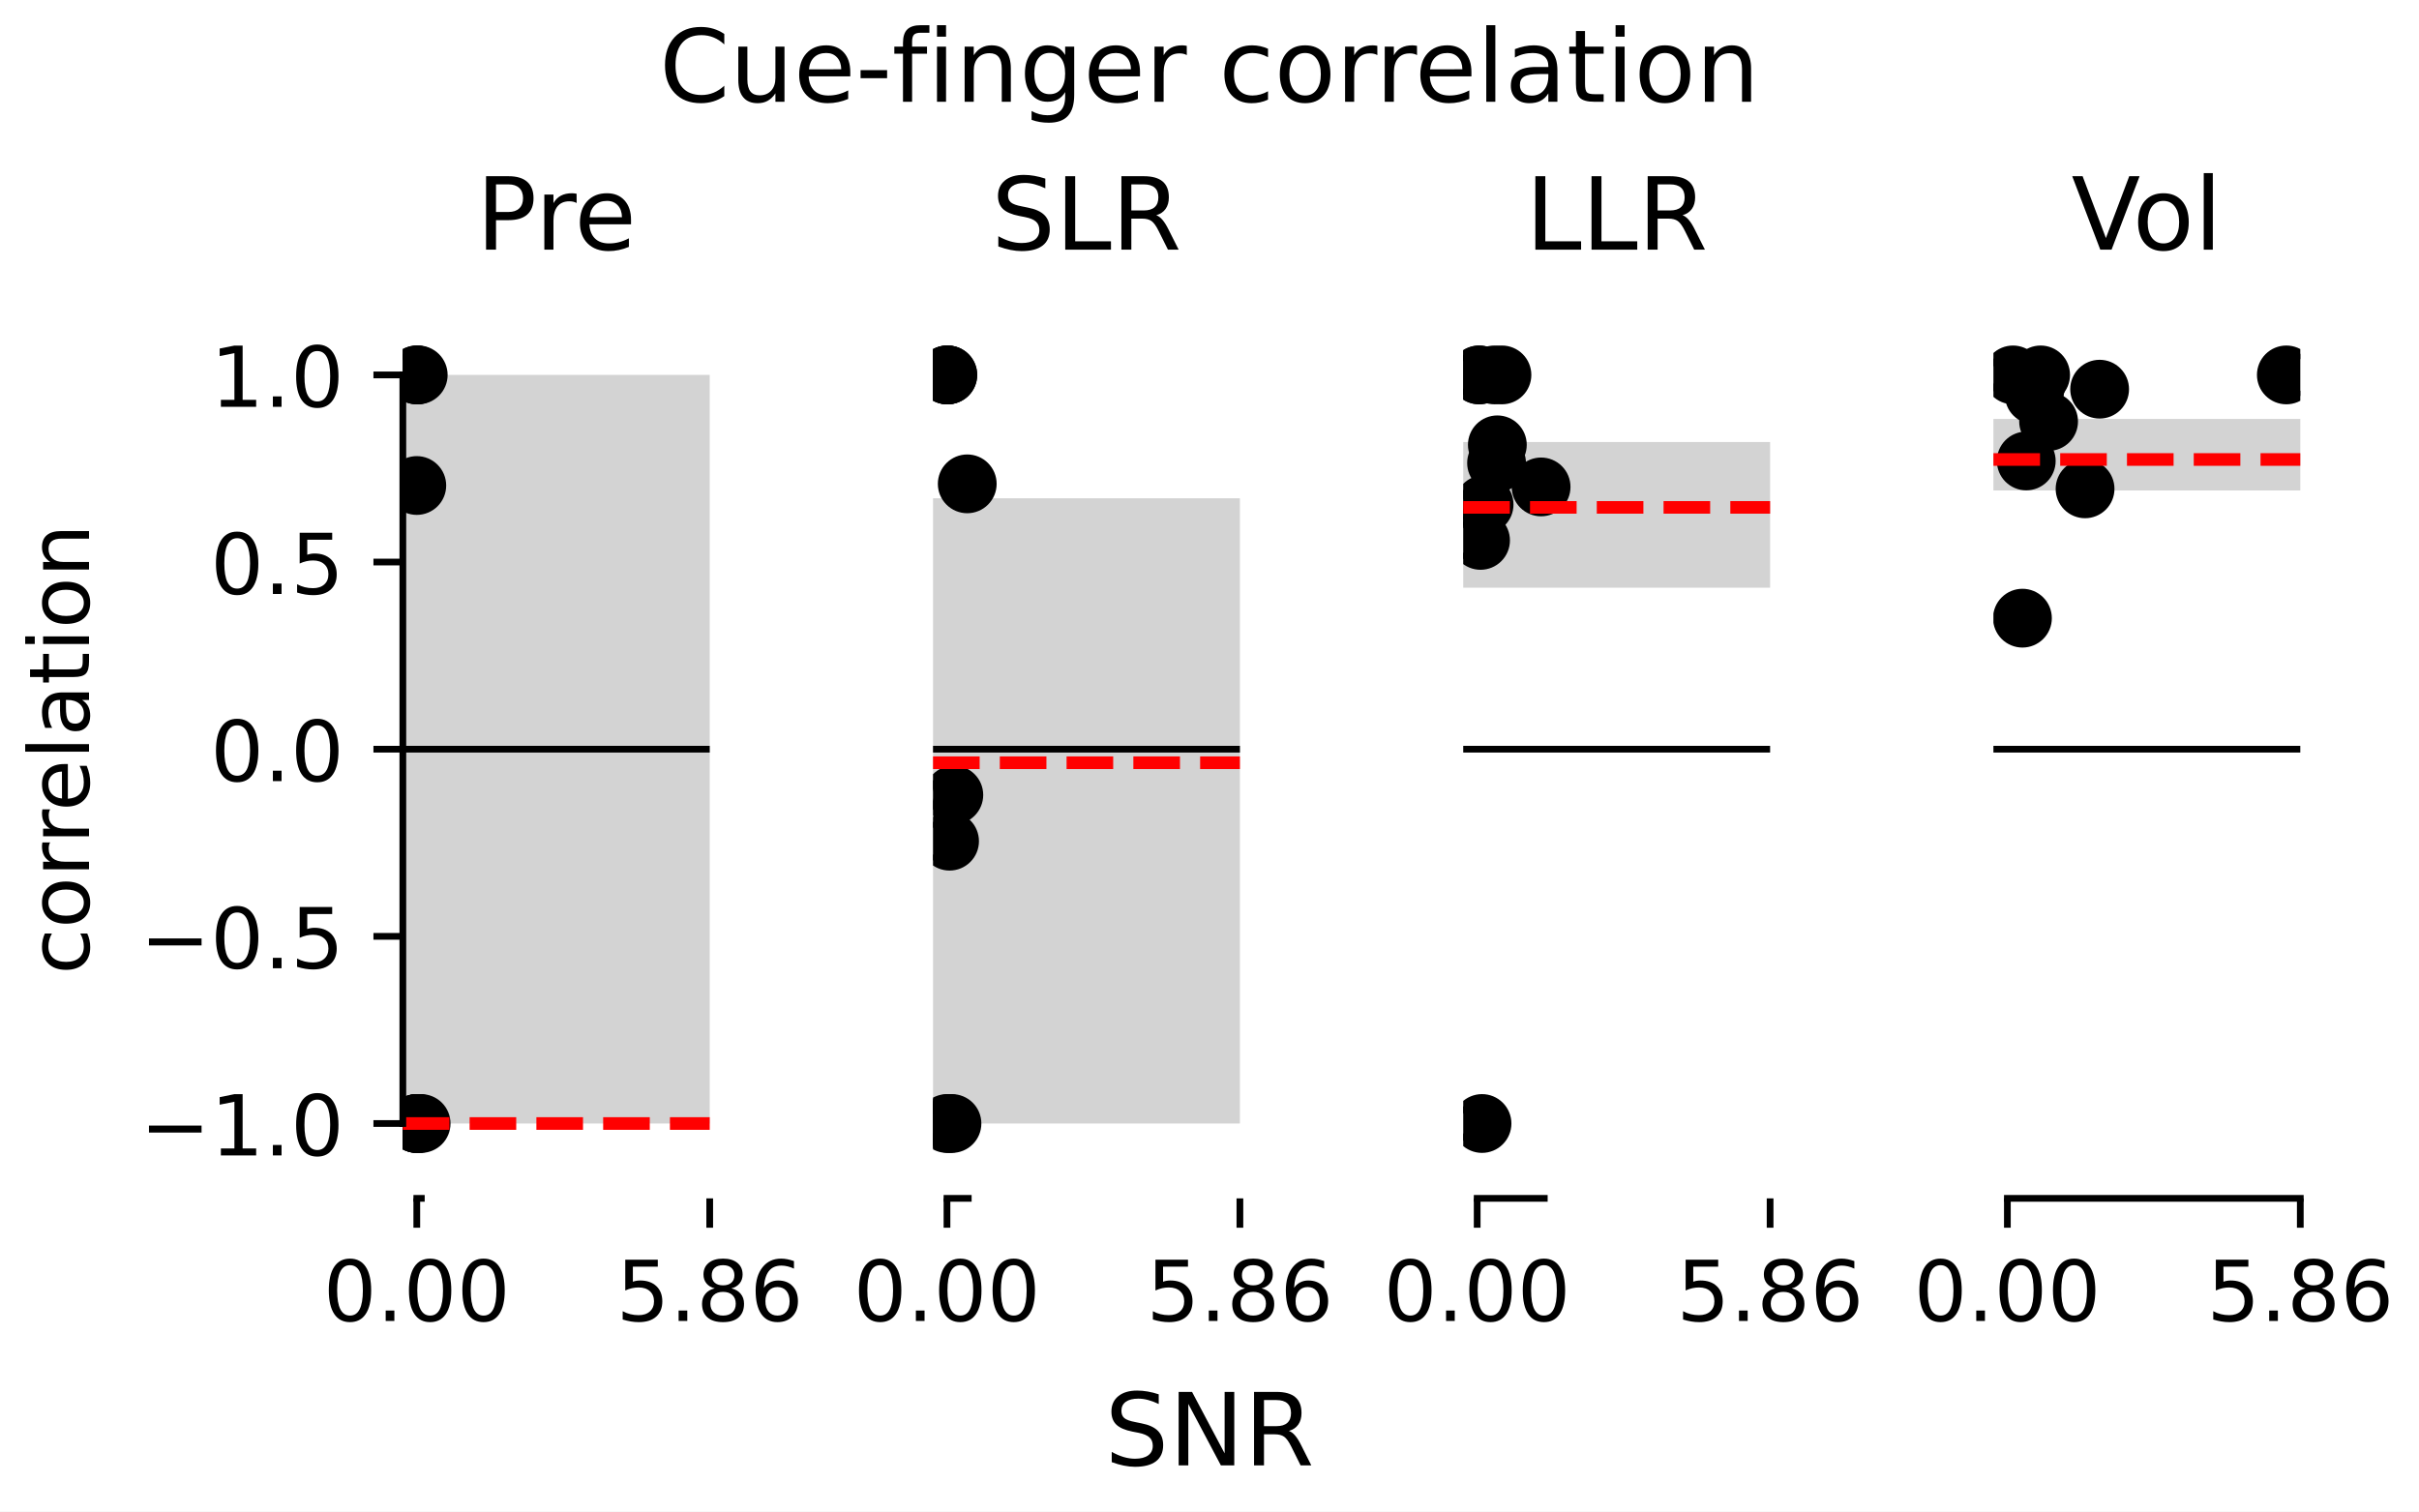
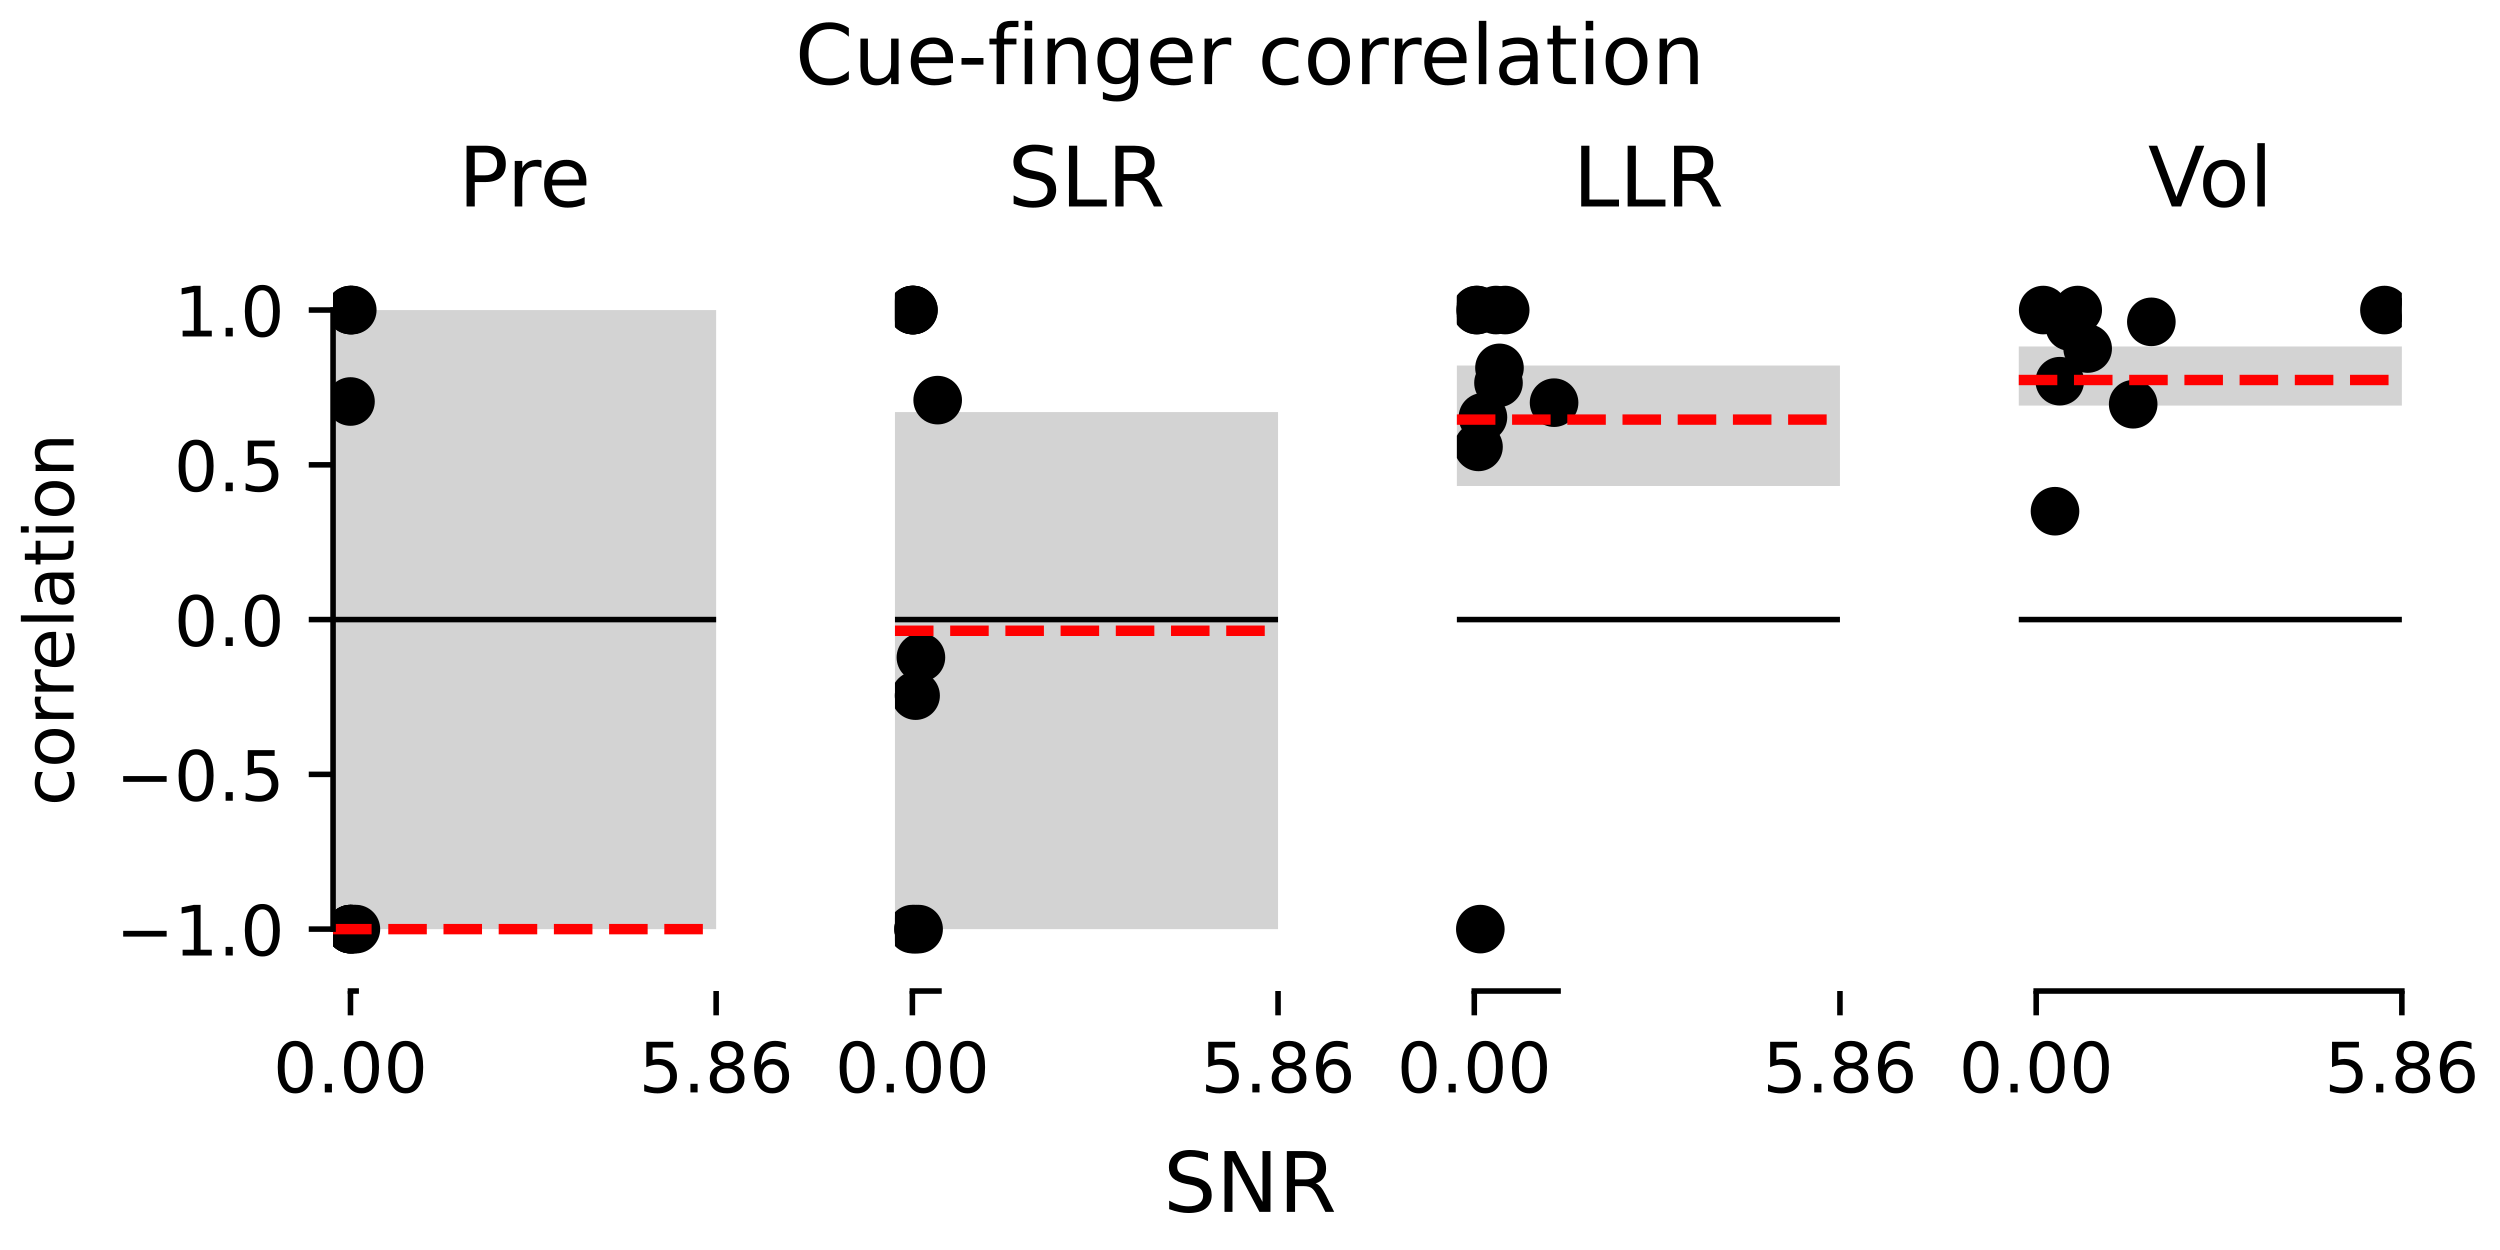
- <svg xmlns="http://www.w3.org/2000/svg" xmlns:xlink="http://www.w3.org/1999/xlink" width="288pt" height="180pt" viewBox="0 0 288 180" version="1.1">
+ <svg xmlns="http://www.w3.org/2000/svg" xmlns:xlink="http://www.w3.org/1999/xlink" width="360pt" height="180pt" viewBox="0 0 360 180" version="1.1">
  <defs>
    <style type="text/css">*{stroke-linejoin: round; stroke-linecap: butt}</style>
  </defs>
  <g id="figure_1">
    <g id="patch_1">
-       <path d="M 0 180  L 288 180  L 288 0  L 0 0  z " style="fill: #ffffff" />
+       <path d="M 0 180  L 360 180  L 360 0  L 0 0  z " style="fill: #ffffff" />
    </g>
    <g id="axes_1">
      <g id="patch_2">
-         <path d="M 47.961 142.707  L 84.497 142.707  L 84.497 35.733  L 47.961 35.733  z " style="fill: #ffffff" />
+         <path d="M 47.961 142.707  L 103.125 142.707  L 103.125 35.733  L 47.961 35.733  z " style="fill: #ffffff" />
      </g>
      <g id="patch_3">
-         <path d="M 47.961 133.793  L 84.497 133.793  L 84.497 44.647  L 47.961 44.647  z " clip-path="url(#pefbf043ef2)" style="fill: #d3d3d3" />
+         <path d="M 47.961 133.793  L 103.125 133.793  L 103.125 44.647  L 47.961 44.647  z " clip-path="url(#p3441acb75d)" style="fill: #d3d3d3" />
      </g>
      <g id="PathCollection_1">
        <defs>
-           <path id="m2a2f69edc0" d="M 0 3  C 0.796 3 1.559 2.684 2.121 2.121  C 2.684 1.559 3 0.796 3 0  C 3 -0.796 2.684 -1.559 2.121 -2.121  C 1.559 -2.684 0.796 -3 0 -3  C -0.796 -3 -1.559 -2.684 -2.121 -2.121  C -2.684 -1.559 -3 -0.796 -3 0  C -3 0.796 -2.684 1.559 -2.121 2.121  C -1.559 2.684 -0.796 3 0 3  z " style="stroke: #000000" />
+           <path id="m6edfcc6faa" d="M 0 3  C 0.796 3 1.559 2.684 2.121 2.121  C 2.684 1.559 3 0.796 3 0  C 3 -0.796 2.684 -1.559 2.121 -2.121  C 1.559 -2.684 0.796 -3 0 -3  C -0.796 -3 -1.559 -2.684 -2.121 -2.121  C -2.684 -1.559 -3 -0.796 -3 0  C -3 0.796 -2.684 1.559 -2.121 2.121  C -1.559 2.684 -0.796 3 0 3  z " style="stroke: #000000" />
        </defs>
-         <g clip-path="url(#pefbf043ef2)">
-           <use xlink:href="#m2a2f69edc0" x="49.792" y="44.647" style="stroke: #000000" />
-           <use xlink:href="#m2a2f69edc0" x="49.622" y="44.648" style="stroke: #000000" />
-           <use xlink:href="#m2a2f69edc0" x="50.137" y="133.793" style="stroke: #000000" />
-           <use xlink:href="#m2a2f69edc0" x="49.891" y="133.793" style="stroke: #000000" />
-           <use xlink:href="#m2a2f69edc0" x="49.622" y="57.817" style="stroke: #000000" />
-           <use xlink:href="#m2a2f69edc0" x="49.622" y="133.793" style="stroke: #000000" />
-           <use xlink:href="#m2a2f69edc0" x="49.622" y="44.647" style="stroke: #000000" />
-           <use xlink:href="#m2a2f69edc0" x="49.622" y="133.793" style="stroke: #000000" />
-           <use xlink:href="#m2a2f69edc0" x="49.622" y="133.793" style="stroke: #000000" />
-           <use xlink:href="#m2a2f69edc0" x="49.622" y="133.793" style="stroke: #000000" />
+         <g clip-path="url(#p3441acb75d)">
+           <use xlink:href="#m6edfcc6faa" x="50.726" y="44.647" style="stroke: #000000" />
+           <use xlink:href="#m6edfcc6faa" x="50.469" y="44.648" style="stroke: #000000" />
+           <use xlink:href="#m6edfcc6faa" x="51.247" y="133.793" style="stroke: #000000" />
+           <use xlink:href="#m6edfcc6faa" x="50.874" y="133.793" style="stroke: #000000" />
+           <use xlink:href="#m6edfcc6faa" x="50.469" y="57.817" style="stroke: #000000" />
+           <use xlink:href="#m6edfcc6faa" x="50.469" y="133.793" style="stroke: #000000" />
+           <use xlink:href="#m6edfcc6faa" x="50.469" y="44.647" style="stroke: #000000" />
+           <use xlink:href="#m6edfcc6faa" x="50.469" y="133.793" style="stroke: #000000" />
+           <use xlink:href="#m6edfcc6faa" x="50.469" y="133.793" style="stroke: #000000" />
+           <use xlink:href="#m6edfcc6faa" x="50.469" y="133.793" style="stroke: #000000" />
        </g>
      </g>
      <g id="matplotlib.axis_1">
        <g id="xtick_1">
          <g id="line2d_1">
            <defs>
-               <path id="m962040baa6" d="M 0 0  L 0 3.5  " style="stroke: #000000; stroke-width: 0.8" />
+               <path id="m35fffb667b" d="M 0 0  L 0 3.5  " style="stroke: #000000; stroke-width: 0.8" />
            </defs>
            <g>
-               <use xlink:href="#m962040baa6" x="49.622" y="142.707" style="stroke: #000000; stroke-width: 0.8" />
+               <use xlink:href="#m35fffb667b" x="50.469" y="142.707" style="stroke: #000000; stroke-width: 0.8" />
            </g>
          </g>
          <g id="text_1">
-             <g transform="translate(38.48909 157.3058) scale(0.1 -0.1)">
+             <g transform="translate(39.3358 157.3058) scale(0.1 -0.1)">
              <defs>
                <path id="DejaVuSans-30" d="M 2034 4250  Q 1547 4250 1301 3770  Q 1056 3291 1056 2328  Q 1056 1369 1301 889  Q 1547 409 2034 409  Q 2525 409 2770 889  Q 3016 1369 3016 2328  Q 3016 3291 2770 3770  Q 2525 4250 2034 4250  z M 2034 4750  Q 2819 4750 3233 4129  Q 3647 3509 3647 2328  Q 3647 1150 3233 529  Q 2819 -91 2034 -91  Q 1250 -91 836 529  Q 422 1150 422 2328  Q 422 3509 836 4129  Q 1250 4750 2034 4750  z " transform="scale(0.015625)" />
                <path id="DejaVuSans-2e" d="M 684 794  L 1344 794  L 1344 0  L 684 0  L 684 794  z " transform="scale(0.015625)" />
              </defs>
              <use xlink:href="#DejaVuSans-30" />
              <use xlink:href="#DejaVuSans-2e" transform="translate(63.62305 0)" />
              <use xlink:href="#DejaVuSans-30" transform="translate(95.41016 0)" />
              <use xlink:href="#DejaVuSans-30" transform="translate(159.0332 0)" />
            </g>
          </g>
        </g>
        <g id="xtick_2">
          <g id="line2d_2">
            <g>
-               <use xlink:href="#m962040baa6" x="84.497" y="142.707" style="stroke: #000000; stroke-width: 0.8" />
+               <use xlink:href="#m35fffb667b" x="103.125" y="142.707" style="stroke: #000000; stroke-width: 0.8" />
            </g>
          </g>
          <g id="text_2">
-             <g transform="translate(73.36424 157.3058) scale(0.1 -0.1)">
+             <g transform="translate(91.99197 157.3058) scale(0.1 -0.1)">
              <defs>
                <path id="DejaVuSans-35" d="M 691 4666  L 3169 4666  L 3169 4134  L 1269 4134  L 1269 2991  Q 1406 3038 1543 3061  Q 1681 3084 1819 3084  Q 2600 3084 3056 2656  Q 3513 2228 3513 1497  Q 3513 744 3044 326  Q 2575 -91 1722 -91  Q 1428 -91 1123 -41  Q 819 9 494 109  L 494 744  Q 775 591 1075 516  Q 1375 441 1709 441  Q 2250 441 2565 725  Q 2881 1009 2881 1497  Q 2881 1984 2565 2268  Q 2250 2553 1709 2553  Q 1456 2553 1204 2497  Q 953 2441 691 2322  L 691 4666  z " transform="scale(0.015625)" />
                <path id="DejaVuSans-38" d="M 2034 2216  Q 1584 2216 1326 1975  Q 1069 1734 1069 1313  Q 1069 891 1326 650  Q 1584 409 2034 409  Q 2484 409 2743 651  Q 3003 894 3003 1313  Q 3003 1734 2745 1975  Q 2488 2216 2034 2216  z M 1403 2484  Q 997 2584 770 2862  Q 544 3141 544 3541  Q 544 4100 942 4425  Q 1341 4750 2034 4750  Q 2731 4750 3128 4425  Q 3525 4100 3525 3541  Q 3525 3141 3298 2862  Q 3072 2584 2669 2484  Q 3125 2378 3379 2068  Q 3634 1759 3634 1313  Q 3634 634 3220 271  Q 2806 -91 2034 -91  Q 1263 -91 848 271  Q 434 634 434 1313  Q 434 1759 690 2068  Q 947 2378 1403 2484  z M 1172 3481  Q 1172 3119 1398 2916  Q 1625 2713 2034 2713  Q 2441 2713 2670 2916  Q 2900 3119 2900 3481  Q 2900 3844 2670 4047  Q 2441 4250 2034 4250  Q 1625 4250 1398 4047  Q 1172 3844 1172 3481  z " transform="scale(0.015625)" />
                <path id="DejaVuSans-36" d="M 2113 2584  Q 1688 2584 1439 2293  Q 1191 2003 1191 1497  Q 1191 994 1439 701  Q 1688 409 2113 409  Q 2538 409 2786 701  Q 3034 994 3034 1497  Q 3034 2003 2786 2293  Q 2538 2584 2113 2584  z M 3366 4563  L 3366 3988  Q 3128 4100 2886 4159  Q 2644 4219 2406 4219  Q 1781 4219 1451 3797  Q 1122 3375 1075 2522  Q 1259 2794 1537 2939  Q 1816 3084 2150 3084  Q 2853 3084 3261 2657  Q 3669 2231 3669 1497  Q 3669 778 3244 343  Q 2819 -91 2113 -91  Q 1303 -91 875 529  Q 447 1150 447 2328  Q 447 3434 972 4092  Q 1497 4750 2381 4750  Q 2619 4750 2861 4703  Q 3103 4656 3366 4563  z " transform="scale(0.015625)" />
              </defs>
              <use xlink:href="#DejaVuSans-35" />
              <use xlink:href="#DejaVuSans-2e" transform="translate(63.62305 0)" />
              <use xlink:href="#DejaVuSans-38" transform="translate(95.41016 0)" />
              <use xlink:href="#DejaVuSans-36" transform="translate(159.0332 0)" />
            </g>
          </g>
        </g>
      </g>
      <g id="matplotlib.axis_2">
        <g id="ytick_1">
          <g id="line2d_3">
            <defs>
-               <path id="m61d8d44cb0" d="M 0 0  L -3.5 0  " style="stroke: #000000; stroke-width: 0.8" />
+               <path id="m847d108893" d="M 0 0  L -3.5 0  " style="stroke: #000000; stroke-width: 0.8" />
            </defs>
            <g>
-               <use xlink:href="#m61d8d44cb0" x="47.961" y="133.793" style="stroke: #000000; stroke-width: 0.8" />
+               <use xlink:href="#m847d108893" x="47.961" y="133.793" style="stroke: #000000; stroke-width: 0.8" />
            </g>
          </g>
          <g id="text_3">
            <g transform="translate(16.67836 137.5921) scale(0.1 -0.1)">
              <defs>
                <path id="DejaVuSans-2212" d="M 678 2272  L 4684 2272  L 4684 1741  L 678 1741  L 678 2272  z " transform="scale(0.015625)" />
                <path id="DejaVuSans-31" d="M 794 531  L 1825 531  L 1825 4091  L 703 3866  L 703 4441  L 1819 4666  L 2450 4666  L 2450 531  L 3481 531  L 3481 0  L 794 0  L 794 531  z " transform="scale(0.015625)" />
              </defs>
              <use xlink:href="#DejaVuSans-2212" />
              <use xlink:href="#DejaVuSans-31" transform="translate(83.78906 0)" />
              <use xlink:href="#DejaVuSans-2e" transform="translate(147.4121 0)" />
              <use xlink:href="#DejaVuSans-30" transform="translate(179.1992 0)" />
            </g>
          </g>
        </g>
        <g id="ytick_2">
          <g id="line2d_4">
            <g>
-               <use xlink:href="#m61d8d44cb0" x="47.961" y="111.506" style="stroke: #000000; stroke-width: 0.8" />
+               <use xlink:href="#m847d108893" x="47.961" y="111.506" style="stroke: #000000; stroke-width: 0.8" />
            </g>
          </g>
          <g id="text_4">
            <g transform="translate(16.67836 115.3056) scale(0.1 -0.1)">
              <use xlink:href="#DejaVuSans-2212" />
              <use xlink:href="#DejaVuSans-30" transform="translate(83.78906 0)" />
              <use xlink:href="#DejaVuSans-2e" transform="translate(147.4121 0)" />
              <use xlink:href="#DejaVuSans-35" transform="translate(179.1992 0)" />
            </g>
          </g>
        </g>
        <g id="ytick_3">
          <g id="line2d_5">
            <g>
-               <use xlink:href="#m61d8d44cb0" x="47.961" y="89.22" style="stroke: #000000; stroke-width: 0.8" />
+               <use xlink:href="#m847d108893" x="47.961" y="89.22" style="stroke: #000000; stroke-width: 0.8" />
            </g>
          </g>
          <g id="text_5">
            <g transform="translate(25.05805 93.01922) scale(0.1 -0.1)">
              <use xlink:href="#DejaVuSans-30" />
              <use xlink:href="#DejaVuSans-2e" transform="translate(63.62305 0)" />
              <use xlink:href="#DejaVuSans-30" transform="translate(95.41016 0)" />
            </g>
          </g>
        </g>
        <g id="ytick_4">
          <g id="line2d_6">
            <g>
-               <use xlink:href="#m61d8d44cb0" x="47.961" y="66.934" style="stroke: #000000; stroke-width: 0.8" />
+               <use xlink:href="#m847d108893" x="47.961" y="66.934" style="stroke: #000000; stroke-width: 0.8" />
            </g>
          </g>
          <g id="text_6">
            <g transform="translate(25.05805 70.7328) scale(0.1 -0.1)">
              <use xlink:href="#DejaVuSans-30" />
              <use xlink:href="#DejaVuSans-2e" transform="translate(63.62305 0)" />
              <use xlink:href="#DejaVuSans-35" transform="translate(95.41016 0)" />
            </g>
          </g>
        </g>
        <g id="ytick_5">
          <g id="line2d_7">
            <g>
-               <use xlink:href="#m61d8d44cb0" x="47.961" y="44.647" style="stroke: #000000; stroke-width: 0.8" />
+               <use xlink:href="#m847d108893" x="47.961" y="44.647" style="stroke: #000000; stroke-width: 0.8" />
            </g>
          </g>
          <g id="text_7">
            <g transform="translate(25.05805 48.44638) scale(0.1 -0.1)">
              <use xlink:href="#DejaVuSans-31" />
              <use xlink:href="#DejaVuSans-2e" transform="translate(63.62305 0)" />
              <use xlink:href="#DejaVuSans-30" transform="translate(95.41016 0)" />
            </g>
          </g>
        </g>
        <g id="text_8">
          <g transform="translate(10.59868 116.0466) rotate(-90) scale(0.1 -0.1)">
            <defs>
              <path id="DejaVuSans-63" d="M 3122 3366  L 3122 2828  Q 2878 2963 2633 3030  Q 2388 3097 2138 3097  Q 1578 3097 1268 2742  Q 959 2388 959 1747  Q 959 1106 1268 751  Q 1578 397 2138 397  Q 2388 397 2633 464  Q 2878 531 3122 666  L 3122 134  Q 2881 22 2623 -34  Q 2366 -91 2075 -91  Q 1284 -91 818 406  Q 353 903 353 1747  Q 353 2603 823 3093  Q 1294 3584 2113 3584  Q 2378 3584 2631 3529  Q 2884 3475 3122 3366  z " transform="scale(0.015625)" />
              <path id="DejaVuSans-6f" d="M 1959 3097  Q 1497 3097 1228 2736  Q 959 2375 959 1747  Q 959 1119 1226 758  Q 1494 397 1959 397  Q 2419 397 2687 759  Q 2956 1122 2956 1747  Q 2956 2369 2687 2733  Q 2419 3097 1959 3097  z M 1959 3584  Q 2709 3584 3137 3096  Q 3566 2609 3566 1747  Q 3566 888 3137 398  Q 2709 -91 1959 -91  Q 1206 -91 779 398  Q 353 888 353 1747  Q 353 2609 779 3096  Q 1206 3584 1959 3584  z " transform="scale(0.015625)" />
              <path id="DejaVuSans-72" d="M 2631 2963  Q 2534 3019 2420 3045  Q 2306 3072 2169 3072  Q 1681 3072 1420 2755  Q 1159 2438 1159 1844  L 1159 0  L 581 0  L 581 3500  L 1159 3500  L 1159 2956  Q 1341 3275 1631 3429  Q 1922 3584 2338 3584  Q 2397 3584 2469 3576  Q 2541 3569 2628 3553  L 2631 2963  z " transform="scale(0.015625)" />
              <path id="DejaVuSans-65" d="M 3597 1894  L 3597 1613  L 953 1613  Q 991 1019 1311 708  Q 1631 397 2203 397  Q 2534 397 2845 478  Q 3156 559 3463 722  L 3463 178  Q 3153 47 2828 -22  Q 2503 -91 2169 -91  Q 1331 -91 842 396  Q 353 884 353 1716  Q 353 2575 817 3079  Q 1281 3584 2069 3584  Q 2775 3584 3186 3129  Q 3597 2675 3597 1894  z M 3022 2063  Q 3016 2534 2758 2815  Q 2500 3097 2075 3097  Q 1594 3097 1305 2825  Q 1016 2553 972 2059  L 3022 2063  z " transform="scale(0.015625)" />
              <path id="DejaVuSans-6c" d="M 603 4863  L 1178 4863  L 1178 0  L 603 0  L 603 4863  z " transform="scale(0.015625)" />
              <path id="DejaVuSans-61" d="M 2194 1759  Q 1497 1759 1228 1600  Q 959 1441 959 1056  Q 959 750 1161 570  Q 1363 391 1709 391  Q 2188 391 2477 730  Q 2766 1069 2766 1631  L 2766 1759  L 2194 1759  z M 3341 1997  L 3341 0  L 2766 0  L 2766 531  Q 2569 213 2275 61  Q 1981 -91 1556 -91  Q 1019 -91 701 211  Q 384 513 384 1019  Q 384 1609 779 1909  Q 1175 2209 1959 2209  L 2766 2209  L 2766 2266  Q 2766 2663 2505 2880  Q 2244 3097 1772 3097  Q 1472 3097 1187 3025  Q 903 2953 641 2809  L 641 3341  Q 956 3463 1253 3523  Q 1550 3584 1831 3584  Q 2591 3584 2966 3190  Q 3341 2797 3341 1997  z " transform="scale(0.015625)" />
              <path id="DejaVuSans-74" d="M 1172 4494  L 1172 3500  L 2356 3500  L 2356 3053  L 1172 3053  L 1172 1153  Q 1172 725 1289 603  Q 1406 481 1766 481  L 2356 481  L 2356 0  L 1766 0  Q 1100 0 847 248  Q 594 497 594 1153  L 594 3053  L 172 3053  L 172 3500  L 594 3500  L 594 4494  L 1172 4494  z " transform="scale(0.015625)" />
              <path id="DejaVuSans-69" d="M 603 3500  L 1178 3500  L 1178 0  L 603 0  L 603 3500  z M 603 4863  L 1178 4863  L 1178 4134  L 603 4134  L 603 4863  z " transform="scale(0.015625)" />
              <path id="DejaVuSans-6e" d="M 3513 2113  L 3513 0  L 2938 0  L 2938 2094  Q 2938 2591 2744 2837  Q 2550 3084 2163 3084  Q 1697 3084 1428 2787  Q 1159 2491 1159 1978  L 1159 0  L 581 0  L 581 3500  L 1159 3500  L 1159 2956  Q 1366 3272 1645 3428  Q 1925 3584 2291 3584  Q 2894 3584 3203 3211  Q 3513 2838 3513 2113  z " transform="scale(0.015625)" />
            </defs>
            <use xlink:href="#DejaVuSans-63" />
            <use xlink:href="#DejaVuSans-6f" transform="translate(54.98047 0)" />
            <use xlink:href="#DejaVuSans-72" transform="translate(116.1621 0)" />
            <use xlink:href="#DejaVuSans-72" transform="translate(155.5254 0)" />
            <use xlink:href="#DejaVuSans-65" transform="translate(194.3887 0)" />
            <use xlink:href="#DejaVuSans-6c" transform="translate(255.9121 0)" />
            <use xlink:href="#DejaVuSans-61" transform="translate(283.6953 0)" />
            <use xlink:href="#DejaVuSans-74" transform="translate(344.9746 0)" />
            <use xlink:href="#DejaVuSans-69" transform="translate(384.1836 0)" />
            <use xlink:href="#DejaVuSans-6f" transform="translate(411.9668 0)" />
            <use xlink:href="#DejaVuSans-6e" transform="translate(473.1484 0)" />
          </g>
        </g>
      </g>
      <g id="line2d_8">
-         <path d="M 47.961 133.793  L 84.497 133.793  " clip-path="url(#pefbf043ef2)" style="fill: none; stroke-dasharray: 5.55,2.4; stroke-dashoffset: 0; stroke: #ff0000; stroke-width: 1.5" />
+         <path d="M 47.961 133.793  L 103.125 133.793  " clip-path="url(#p3441acb75d)" style="fill: none; stroke-dasharray: 5.55,2.4; stroke-dashoffset: 0; stroke: #ff0000; stroke-width: 1.5" />
      </g>
      <g id="line2d_9">
-         <path d="M 47.961 89.22  L 84.497 89.22  " clip-path="url(#pefbf043ef2)" style="fill: none; stroke: #000000; stroke-width: 0.8; stroke-linecap: square" />
+         <path d="M 47.961 89.22  L 103.125 89.22  " clip-path="url(#p3441acb75d)" style="fill: none; stroke: #000000; stroke-width: 0.8; stroke-linecap: square" />
      </g>
      <g id="patch_4">
        <path d="M 47.961 133.793  L 47.961 44.647  " style="fill: none; stroke: #000000; stroke-width: 0.8; stroke-linejoin: miter; stroke-linecap: square" />
      </g>
      <g id="patch_5">
-         <path d="M 49.622 142.707  L 50.163 142.707  " style="fill: none; stroke: #000000; stroke-width: 0.8; stroke-linejoin: miter; stroke-linecap: square" />
+         <path d="M 50.469 142.707  L 51.285 142.707  " style="fill: none; stroke: #000000; stroke-width: 0.8; stroke-linejoin: miter; stroke-linecap: square" />
      </g>
      <g id="text_9">
-         <g transform="translate(56.69286 29.73259) scale(0.12 -0.12)">
+         <g transform="translate(66.00673 29.73259) scale(0.12 -0.12)">
          <defs>
            <path id="DejaVuSans-50" d="M 1259 4147  L 1259 2394  L 2053 2394  Q 2494 2394 2734 2622  Q 2975 2850 2975 3272  Q 2975 3691 2734 3919  Q 2494 4147 2053 4147  L 1259 4147  z M 628 4666  L 2053 4666  Q 2838 4666 3239 4311  Q 3641 3956 3641 3272  Q 3641 2581 3239 2228  Q 2838 1875 2053 1875  L 1259 1875  L 1259 0  L 628 0  L 628 4666  z " transform="scale(0.015625)" />
          </defs>
          <use xlink:href="#DejaVuSans-50" />
          <use xlink:href="#DejaVuSans-72" transform="translate(58.55273 0)" />
          <use xlink:href="#DejaVuSans-65" transform="translate(97.41602 0)" />
        </g>
      </g>
    </g>
    <g id="axes_2">
      <g id="patch_6">
-         <path d="M 111.084 142.707  L 147.62 142.707  L 147.62 35.733  L 111.084 35.733  z " style="fill: #ffffff" />
+         <path d="M 128.875 142.707  L 184.039 142.707  L 184.039 35.733  L 128.875 35.733  z " style="fill: #ffffff" />
      </g>
      <g id="patch_7">
-         <path d="M 111.084 133.793  L 147.62 133.793  L 147.62 59.338  L 111.084 59.338  z " clip-path="url(#p28a8f4fba1)" style="fill: #d3d3d3" />
+         <path d="M 128.875 133.793  L 184.039 133.793  L 184.039 59.338  L 128.875 59.338  z " clip-path="url(#p5f3309ab7b)" style="fill: #d3d3d3" />
      </g>
      <g id="PathCollection_2">
-         <g clip-path="url(#p28a8f4fba1)">
-           <use xlink:href="#m2a2f69edc0" x="113.559" y="94.668" style="stroke: #000000" />
-           <use xlink:href="#m2a2f69edc0" x="115.158" y="57.619" style="stroke: #000000" />
-           <use xlink:href="#m2a2f69edc0" x="112.851" y="44.647" style="stroke: #000000" />
-           <use xlink:href="#m2a2f69edc0" x="112.745" y="44.647" style="stroke: #000000" />
-           <use xlink:href="#m2a2f69edc0" x="112.745" y="133.793" style="stroke: #000000" />
-           <use xlink:href="#m2a2f69edc0" x="113.338" y="133.793" style="stroke: #000000" />
-           <use xlink:href="#m2a2f69edc0" x="112.834" y="44.647" style="stroke: #000000" />
-           <use xlink:href="#m2a2f69edc0" x="112.745" y="44.647" style="stroke: #000000" />
-           <use xlink:href="#m2a2f69edc0" x="113.052" y="100.172" style="stroke: #000000" />
-           <use xlink:href="#m2a2f69edc0" x="113.005" y="133.793" style="stroke: #000000" />
+         <g clip-path="url(#p5f3309ab7b)">
+           <use xlink:href="#m6edfcc6faa" x="132.612" y="94.668" style="stroke: #000000" />
+           <use xlink:href="#m6edfcc6faa" x="135.026" y="57.619" style="stroke: #000000" />
+           <use xlink:href="#m6edfcc6faa" x="131.543" y="44.647" style="stroke: #000000" />
+           <use xlink:href="#m6edfcc6faa" x="131.383" y="44.647" style="stroke: #000000" />
+           <use xlink:href="#m6edfcc6faa" x="131.383" y="133.793" style="stroke: #000000" />
+           <use xlink:href="#m6edfcc6faa" x="132.278" y="133.793" style="stroke: #000000" />
+           <use xlink:href="#m6edfcc6faa" x="131.516" y="44.647" style="stroke: #000000" />
+           <use xlink:href="#m6edfcc6faa" x="131.383" y="44.647" style="stroke: #000000" />
+           <use xlink:href="#m6edfcc6faa" x="131.845" y="100.172" style="stroke: #000000" />
+           <use xlink:href="#m6edfcc6faa" x="131.775" y="133.793" style="stroke: #000000" />
        </g>
      </g>
      <g id="matplotlib.axis_3">
        <g id="xtick_3">
          <g id="line2d_10">
            <g>
-               <use xlink:href="#m962040baa6" x="112.745" y="142.707" style="stroke: #000000; stroke-width: 0.8" />
+               <use xlink:href="#m35fffb667b" x="131.383" y="142.707" style="stroke: #000000; stroke-width: 0.8" />
            </g>
          </g>
          <g id="text_10">
-             <g transform="translate(101.6124 157.3058) scale(0.1 -0.1)">
+             <g transform="translate(120.2499 157.3058) scale(0.1 -0.1)">
              <use xlink:href="#DejaVuSans-30" />
              <use xlink:href="#DejaVuSans-2e" transform="translate(63.62305 0)" />
              <use xlink:href="#DejaVuSans-30" transform="translate(95.41016 0)" />
              <use xlink:href="#DejaVuSans-30" transform="translate(159.0332 0)" />
            </g>
          </g>
        </g>
        <g id="xtick_4">
          <g id="line2d_11">
            <g>
-               <use xlink:href="#m962040baa6" x="147.62" y="142.707" style="stroke: #000000; stroke-width: 0.8" />
+               <use xlink:href="#m35fffb667b" x="184.039" y="142.707" style="stroke: #000000; stroke-width: 0.8" />
            </g>
          </g>
          <g id="text_11">
-             <g transform="translate(136.4875 157.3058) scale(0.1 -0.1)">
+             <g transform="translate(172.906 157.3058) scale(0.1 -0.1)">
              <use xlink:href="#DejaVuSans-35" />
              <use xlink:href="#DejaVuSans-2e" transform="translate(63.62305 0)" />
              <use xlink:href="#DejaVuSans-38" transform="translate(95.41016 0)" />
              <use xlink:href="#DejaVuSans-36" transform="translate(159.0332 0)" />
            </g>
          </g>
        </g>
      </g>
      <g id="matplotlib.axis_4">
        <g id="ytick_6" />
        <g id="ytick_7" />
        <g id="ytick_8" />
        <g id="ytick_9" />
        <g id="ytick_10" />
      </g>
      <g id="line2d_12">
-         <path d="M 111.084 90.831  L 147.62 90.831  " clip-path="url(#p28a8f4fba1)" style="fill: none; stroke-dasharray: 5.55,2.4; stroke-dashoffset: 0; stroke: #ff0000; stroke-width: 1.5" />
+         <path d="M 128.875 90.831  L 184.039 90.831  " clip-path="url(#p5f3309ab7b)" style="fill: none; stroke-dasharray: 5.55,2.4; stroke-dashoffset: 0; stroke: #ff0000; stroke-width: 1.5" />
      </g>
      <g id="line2d_13">
-         <path d="M 111.084 89.22  L 147.62 89.22  " clip-path="url(#p28a8f4fba1)" style="fill: none; stroke: #000000; stroke-width: 0.8; stroke-linecap: square" />
+         <path d="M 128.875 89.22  L 184.039 89.22  " clip-path="url(#p5f3309ab7b)" style="fill: none; stroke: #000000; stroke-width: 0.8; stroke-linecap: square" />
      </g>
      <g id="patch_8">
-         <path d="M 112.745 142.707  L 115.279 142.707  " style="fill: none; stroke: #000000; stroke-width: 0.8; stroke-linejoin: miter; stroke-linecap: square" />
+         <path d="M 131.383 142.707  L 135.208 142.707  " style="fill: none; stroke: #000000; stroke-width: 0.8; stroke-linejoin: miter; stroke-linecap: square" />
      </g>
      <g id="text_12">
-         <g transform="translate(118.0312 29.73259) scale(0.12 -0.12)">
+         <g transform="translate(145.1358 29.73259) scale(0.12 -0.12)">
          <defs>
            <path id="DejaVuSans-53" d="M 3425 4513  L 3425 3897  Q 3066 4069 2747 4153  Q 2428 4238 2131 4238  Q 1616 4238 1336 4038  Q 1056 3838 1056 3469  Q 1056 3159 1242 3001  Q 1428 2844 1947 2747  L 2328 2669  Q 3034 2534 3370 2195  Q 3706 1856 3706 1288  Q 3706 609 3251 259  Q 2797 -91 1919 -91  Q 1588 -91 1214 -16  Q 841 59 441 206  L 441 856  Q 825 641 1194 531  Q 1563 422 1919 422  Q 2459 422 2753 634  Q 3047 847 3047 1241  Q 3047 1584 2836 1778  Q 2625 1972 2144 2069  L 1759 2144  Q 1053 2284 737 2584  Q 422 2884 422 3419  Q 422 4038 858 4394  Q 1294 4750 2059 4750  Q 2388 4750 2728 4690  Q 3069 4631 3425 4513  z " transform="scale(0.015625)" />
            <path id="DejaVuSans-4c" d="M 628 4666  L 1259 4666  L 1259 531  L 3531 531  L 3531 0  L 628 0  L 628 4666  z " transform="scale(0.015625)" />
            <path id="DejaVuSans-52" d="M 2841 2188  Q 3044 2119 3236 1894  Q 3428 1669 3622 1275  L 4263 0  L 3584 0  L 2988 1197  Q 2756 1666 2539 1819  Q 2322 1972 1947 1972  L 1259 1972  L 1259 0  L 628 0  L 628 4666  L 2053 4666  Q 2853 4666 3247 4331  Q 3641 3997 3641 3322  Q 3641 2881 3436 2590  Q 3231 2300 2841 2188  z M 1259 4147  L 1259 2491  L 2053 2491  Q 2509 2491 2742 2702  Q 2975 2913 2975 3322  Q 2975 3731 2742 3939  Q 2509 4147 2053 4147  L 1259 4147  z " transform="scale(0.015625)" />
          </defs>
          <use xlink:href="#DejaVuSans-53" />
          <use xlink:href="#DejaVuSans-4c" transform="translate(63.47656 0)" />
          <use xlink:href="#DejaVuSans-52" transform="translate(119.1895 0)" />
        </g>
      </g>
    </g>
    <g id="axes_3">
      <g id="patch_9">
-         <path d="M 174.208 142.707  L 210.744 142.707  L 210.744 35.733  L 174.208 35.733  z " style="fill: #ffffff" />
+         <path d="M 209.789 142.707  L 264.953 142.707  L 264.953 35.733  L 209.789 35.733  z " style="fill: #ffffff" />
      </g>
      <g id="patch_10">
-         <path d="M 174.208 69.986  L 210.744 69.986  L 210.744 52.637  L 174.208 52.637  z " clip-path="url(#pf4cba82e20)" style="fill: #d3d3d3" />
+         <path d="M 209.789 69.986  L 264.953 69.986  L 264.953 52.637  L 209.789 52.637  z " clip-path="url(#pe9d44bbfdd)" style="fill: #d3d3d3" />
      </g>
      <g id="PathCollection_3">
-         <g clip-path="url(#pf4cba82e20)">
-           <use xlink:href="#m2a2f69edc0" x="177.935" y="44.647" style="stroke: #000000" />
-           <use xlink:href="#m2a2f69edc0" x="178.177" y="55.139" style="stroke: #000000" />
-           <use xlink:href="#m2a2f69edc0" x="176.141" y="44.647" style="stroke: #000000" />
-           <use xlink:href="#m2a2f69edc0" x="176.27" y="64.353" style="stroke: #000000" />
-           <use xlink:href="#m2a2f69edc0" x="176.071" y="44.647" style="stroke: #000000" />
-           <use xlink:href="#m2a2f69edc0" x="183.479" y="57.985" style="stroke: #000000" />
-           <use xlink:href="#m2a2f69edc0" x="178.271" y="52.973" style="stroke: #000000" />
-           <use xlink:href="#m2a2f69edc0" x="178.817" y="44.647" style="stroke: #000000" />
-           <use xlink:href="#m2a2f69edc0" x="176.693" y="60.083" style="stroke: #000000" />
-           <use xlink:href="#m2a2f69edc0" x="176.445" y="133.793" style="stroke: #000000" />
+         <g clip-path="url(#pe9d44bbfdd)">
+           <use xlink:href="#m6edfcc6faa" x="215.416" y="44.647" style="stroke: #000000" />
+           <use xlink:href="#m6edfcc6faa" x="215.783" y="55.139" style="stroke: #000000" />
+           <use xlink:href="#m6edfcc6faa" x="212.709" y="44.647" style="stroke: #000000" />
+           <use xlink:href="#m6edfcc6faa" x="212.903" y="64.353" style="stroke: #000000" />
+           <use xlink:href="#m6edfcc6faa" x="212.602" y="44.647" style="stroke: #000000" />
+           <use xlink:href="#m6edfcc6faa" x="223.787" y="57.985" style="stroke: #000000" />
+           <use xlink:href="#m6edfcc6faa" x="215.925" y="52.973" style="stroke: #000000" />
+           <use xlink:href="#m6edfcc6faa" x="216.749" y="44.647" style="stroke: #000000" />
+           <use xlink:href="#m6edfcc6faa" x="213.541" y="60.083" style="stroke: #000000" />
+           <use xlink:href="#m6edfcc6faa" x="213.167" y="133.793" style="stroke: #000000" />
        </g>
      </g>
      <g id="matplotlib.axis_5">
        <g id="xtick_5">
          <g id="line2d_14">
            <g>
-               <use xlink:href="#m962040baa6" x="175.868" y="142.707" style="stroke: #000000; stroke-width: 0.8" />
+               <use xlink:href="#m35fffb667b" x="212.297" y="142.707" style="stroke: #000000; stroke-width: 0.8" />
            </g>
          </g>
          <g id="text_13">
-             <g transform="translate(164.7357 157.3058) scale(0.1 -0.1)">
+             <g transform="translate(201.1639 157.3058) scale(0.1 -0.1)">
              <use xlink:href="#DejaVuSans-30" />
              <use xlink:href="#DejaVuSans-2e" transform="translate(63.62305 0)" />
              <use xlink:href="#DejaVuSans-30" transform="translate(95.41016 0)" />
              <use xlink:href="#DejaVuSans-30" transform="translate(159.0332 0)" />
            </g>
          </g>
        </g>
        <g id="xtick_6">
          <g id="line2d_15">
            <g>
-               <use xlink:href="#m962040baa6" x="210.744" y="142.707" style="stroke: #000000; stroke-width: 0.8" />
+               <use xlink:href="#m35fffb667b" x="264.953" y="142.707" style="stroke: #000000; stroke-width: 0.8" />
            </g>
          </g>
          <g id="text_14">
-             <g transform="translate(199.6108 157.3058) scale(0.1 -0.1)">
+             <g transform="translate(253.8201 157.3058) scale(0.1 -0.1)">
              <use xlink:href="#DejaVuSans-35" />
              <use xlink:href="#DejaVuSans-2e" transform="translate(63.62305 0)" />
              <use xlink:href="#DejaVuSans-38" transform="translate(95.41016 0)" />
              <use xlink:href="#DejaVuSans-36" transform="translate(159.0332 0)" />
            </g>
          </g>
        </g>
      </g>
      <g id="matplotlib.axis_6">
        <g id="ytick_11" />
        <g id="ytick_12" />
        <g id="ytick_13" />
        <g id="ytick_14" />
        <g id="ytick_15" />
      </g>
      <g id="line2d_16">
-         <path d="M 174.208 60.421  L 210.744 60.421  " clip-path="url(#pf4cba82e20)" style="fill: none; stroke-dasharray: 5.55,2.4; stroke-dashoffset: 0; stroke: #ff0000; stroke-width: 1.5" />
+         <path d="M 209.789 60.421  L 264.953 60.421  " clip-path="url(#pe9d44bbfdd)" style="fill: none; stroke-dasharray: 5.55,2.4; stroke-dashoffset: 0; stroke: #ff0000; stroke-width: 1.5" />
      </g>
      <g id="line2d_17">
-         <path d="M 174.208 89.22  L 210.744 89.22  " clip-path="url(#pf4cba82e20)" style="fill: none; stroke: #000000; stroke-width: 0.8; stroke-linecap: square" />
+         <path d="M 209.789 89.22  L 264.953 89.22  " clip-path="url(#pe9d44bbfdd)" style="fill: none; stroke: #000000; stroke-width: 0.8; stroke-linecap: square" />
      </g>
      <g id="patch_11">
-         <path d="M 175.868 142.707  L 183.859 142.707  " style="fill: none; stroke: #000000; stroke-width: 0.8; stroke-linejoin: miter; stroke-linecap: square" />
+         <path d="M 212.297 142.707  L 224.362 142.707  " style="fill: none; stroke: #000000; stroke-width: 0.8; stroke-linejoin: miter; stroke-linecap: square" />
      </g>
      <g id="text_15">
-         <g transform="translate(181.6204 29.73259) scale(0.12 -0.12)">
+         <g transform="translate(226.5158 29.73259) scale(0.12 -0.12)">
          <use xlink:href="#DejaVuSans-4c" />
          <use xlink:href="#DejaVuSans-4c" transform="translate(55.71289 0)" />
          <use xlink:href="#DejaVuSans-52" transform="translate(111.4258 0)" />
        </g>
      </g>
    </g>
    <g id="axes_4">
      <g id="patch_12">
-         <path d="M 237.331 142.707  L 273.867 142.707  L 273.867 35.733  L 237.331 35.733  z " style="fill: #ffffff" />
+         <path d="M 290.703 142.707  L 345.867 142.707  L 345.867 35.733  L 290.703 35.733  z " style="fill: #ffffff" />
      </g>
      <g id="patch_13">
-         <path d="M 237.331 58.41  L 273.867 58.41  L 273.867 49.889  L 237.331 49.889  z " clip-path="url(#pbe0681bb11)" style="fill: #d3d3d3" />
+         <path d="M 290.703 58.41  L 345.867 58.41  L 345.867 49.889  L 290.703 49.889  z " clip-path="url(#pc8e525f510)" style="fill: #d3d3d3" />
      </g>
      <g id="PathCollection_4">
-         <g clip-path="url(#pbe0681bb11)">
-           <use xlink:href="#m2a2f69edc0" x="241.241" y="54.893" style="stroke: #000000" />
-           <use xlink:href="#m2a2f69edc0" x="272.206" y="44.647" style="stroke: #000000" />
-           <use xlink:href="#m2a2f69edc0" x="239.661" y="44.647" style="stroke: #000000" />
-           <use xlink:href="#m2a2f69edc0" x="248.243" y="58.212" style="stroke: #000000" />
-           <use xlink:href="#m2a2f69edc0" x="242.195" y="47.023" style="stroke: #000000" />
-           <use xlink:href="#m2a2f69edc0" x="249.976" y="46.346" style="stroke: #000000" />
-           <use xlink:href="#m2a2f69edc0" x="242.952" y="44.647" style="stroke: #000000" />
-           <use xlink:href="#m2a2f69edc0" x="243.901" y="50.19" style="stroke: #000000" />
-           <use xlink:href="#m2a2f69edc0" x="240.787" y="73.615" style="stroke: #000000" />
-           <use xlink:href="#m2a2f69edc0" x="242.455" y="45.652" style="stroke: #000000" />
+         <g clip-path="url(#pc8e525f510)">
+           <use xlink:href="#m6edfcc6faa" x="296.607" y="54.893" style="stroke: #000000" />
+           <use xlink:href="#m6edfcc6faa" x="343.36" y="44.647" style="stroke: #000000" />
+           <use xlink:href="#m6edfcc6faa" x="294.221" y="44.647" style="stroke: #000000" />
+           <use xlink:href="#m6edfcc6faa" x="307.178" y="58.212" style="stroke: #000000" />
+           <use xlink:href="#m6edfcc6faa" x="298.047" y="47.023" style="stroke: #000000" />
+           <use xlink:href="#m6edfcc6faa" x="309.795" y="46.346" style="stroke: #000000" />
+           <use xlink:href="#m6edfcc6faa" x="299.191" y="44.647" style="stroke: #000000" />
+           <use xlink:href="#m6edfcc6faa" x="300.624" y="50.19" style="stroke: #000000" />
+           <use xlink:href="#m6edfcc6faa" x="295.921" y="73.615" style="stroke: #000000" />
+           <use xlink:href="#m6edfcc6faa" x="298.439" y="45.652" style="stroke: #000000" />
        </g>
      </g>
      <g id="matplotlib.axis_7">
        <g id="xtick_7">
          <g id="line2d_18">
            <g>
-               <use xlink:href="#m962040baa6" x="238.992" y="142.707" style="stroke: #000000; stroke-width: 0.8" />
+               <use xlink:href="#m35fffb667b" x="293.211" y="142.707" style="stroke: #000000; stroke-width: 0.8" />
            </g>
          </g>
          <g id="text_16">
-             <g transform="translate(227.859 157.3058) scale(0.1 -0.1)">
+             <g transform="translate(282.078 157.3058) scale(0.1 -0.1)">
              <use xlink:href="#DejaVuSans-30" />
              <use xlink:href="#DejaVuSans-2e" transform="translate(63.62305 0)" />
              <use xlink:href="#DejaVuSans-30" transform="translate(95.41016 0)" />
              <use xlink:href="#DejaVuSans-30" transform="translate(159.0332 0)" />
            </g>
          </g>
        </g>
        <g id="xtick_8">
          <g id="line2d_19">
            <g>
-               <use xlink:href="#m962040baa6" x="273.867" y="142.707" style="stroke: #000000; stroke-width: 0.8" />
+               <use xlink:href="#m35fffb667b" x="345.867" y="142.707" style="stroke: #000000; stroke-width: 0.8" />
            </g>
          </g>
          <g id="text_17">
-             <g transform="translate(262.7341 157.3058) scale(0.1 -0.1)">
+             <g transform="translate(334.7341 157.3058) scale(0.1 -0.1)">
              <use xlink:href="#DejaVuSans-35" />
              <use xlink:href="#DejaVuSans-2e" transform="translate(63.62305 0)" />
              <use xlink:href="#DejaVuSans-38" transform="translate(95.41016 0)" />
              <use xlink:href="#DejaVuSans-36" transform="translate(159.0332 0)" />
            </g>
          </g>
        </g>
      </g>
      <g id="matplotlib.axis_8">
        <g id="ytick_16" />
        <g id="ytick_17" />
        <g id="ytick_18" />
        <g id="ytick_19" />
        <g id="ytick_20" />
      </g>
      <g id="line2d_20">
-         <path d="M 237.331 54.72  L 273.867 54.72  " clip-path="url(#pbe0681bb11)" style="fill: none; stroke-dasharray: 5.55,2.4; stroke-dashoffset: 0; stroke: #ff0000; stroke-width: 1.5" />
+         <path d="M 290.703 54.72  L 345.867 54.72  " clip-path="url(#pc8e525f510)" style="fill: none; stroke-dasharray: 5.55,2.4; stroke-dashoffset: 0; stroke: #ff0000; stroke-width: 1.5" />
      </g>
      <g id="line2d_21">
-         <path d="M 237.331 89.22  L 273.867 89.22  " clip-path="url(#pbe0681bb11)" style="fill: none; stroke: #000000; stroke-width: 0.8; stroke-linecap: square" />
+         <path d="M 290.703 89.22  L 345.867 89.22  " clip-path="url(#pc8e525f510)" style="fill: none; stroke: #000000; stroke-width: 0.8; stroke-linecap: square" />
      </g>
      <g id="patch_14">
-         <path d="M 238.992 142.707  L 273.867 142.707  " style="fill: none; stroke: #000000; stroke-width: 0.8; stroke-linejoin: miter; stroke-linecap: square" />
+         <path d="M 293.211 142.707  L 345.867 142.707  " style="fill: none; stroke: #000000; stroke-width: 0.8; stroke-linejoin: miter; stroke-linecap: square" />
      </g>
      <g id="text_18">
-         <g transform="translate(246.6215 29.73259) scale(0.12 -0.12)">
+         <g transform="translate(309.3076 29.73259) scale(0.12 -0.12)">
          <defs>
            <path id="DejaVuSans-56" d="M 1831 0  L 50 4666  L 709 4666  L 2188 738  L 3669 4666  L 4325 4666  L 2547 0  L 1831 0  z " transform="scale(0.015625)" />
          </defs>
          <use xlink:href="#DejaVuSans-56" />
          <use xlink:href="#DejaVuSans-6f" transform="translate(60.6582 0)" />
          <use xlink:href="#DejaVuSans-6c" transform="translate(121.8398 0)" />
        </g>
      </g>
    </g>
    <g id="text_19">
-       <g transform="translate(131.5331 174.5041) scale(0.12 -0.12)">
+       <g transform="translate(167.5331 174.5041) scale(0.12 -0.12)">
        <defs>
          <path id="DejaVuSans-4e" d="M 628 4666  L 1478 4666  L 3547 763  L 3547 4666  L 4159 4666  L 4159 0  L 3309 0  L 1241 3903  L 1241 0  L 628 0  L 628 4666  z " transform="scale(0.015625)" />
        </defs>
        <use xlink:href="#DejaVuSans-53" />
        <use xlink:href="#DejaVuSans-4e" transform="translate(63.47656 0)" />
        <use xlink:href="#DejaVuSans-52" transform="translate(138.2812 0)" />
      </g>
    </g>
    <g id="text_20">
-       <g transform="translate(78.50344 12.11837) scale(0.12 -0.12)">
+       <g transform="translate(114.5034 12.11837) scale(0.12 -0.12)">
        <defs>
          <path id="DejaVuSans-43" d="M 4122 4306  L 4122 3641  Q 3803 3938 3442 4084  Q 3081 4231 2675 4231  Q 1875 4231 1450 3742  Q 1025 3253 1025 2328  Q 1025 1406 1450 917  Q 1875 428 2675 428  Q 3081 428 3442 575  Q 3803 722 4122 1019  L 4122 359  Q 3791 134 3420 21  Q 3050 -91 2638 -91  Q 1578 -91 968 557  Q 359 1206 359 2328  Q 359 3453 968 4101  Q 1578 4750 2638 4750  Q 3056 4750 3426 4639  Q 3797 4528 4122 4306  z " transform="scale(0.015625)" />
          <path id="DejaVuSans-75" d="M 544 1381  L 544 3500  L 1119 3500  L 1119 1403  Q 1119 906 1312 657  Q 1506 409 1894 409  Q 2359 409 2629 706  Q 2900 1003 2900 1516  L 2900 3500  L 3475 3500  L 3475 0  L 2900 0  L 2900 538  Q 2691 219 2414 64  Q 2138 -91 1772 -91  Q 1169 -91 856 284  Q 544 659 544 1381  z M 1991 3584  L 1991 3584  z " transform="scale(0.015625)" />
          <path id="DejaVuSans-2d" d="M 313 2009  L 1997 2009  L 1997 1497  L 313 1497  L 313 2009  z " transform="scale(0.015625)" />
          <path id="DejaVuSans-66" d="M 2375 4863  L 2375 4384  L 1825 4384  Q 1516 4384 1395 4259  Q 1275 4134 1275 3809  L 1275 3500  L 2222 3500  L 2222 3053  L 1275 3053  L 1275 0  L 697 0  L 697 3053  L 147 3053  L 147 3500  L 697 3500  L 697 3744  Q 697 4328 969 4595  Q 1241 4863 1831 4863  L 2375 4863  z " transform="scale(0.015625)" />
          <path id="DejaVuSans-67" d="M 2906 1791  Q 2906 2416 2648 2759  Q 2391 3103 1925 3103  Q 1463 3103 1205 2759  Q 947 2416 947 1791  Q 947 1169 1205 825  Q 1463 481 1925 481  Q 2391 481 2648 825  Q 2906 1169 2906 1791  z M 3481 434  Q 3481 -459 3084 -895  Q 2688 -1331 1869 -1331  Q 1566 -1331 1297 -1286  Q 1028 -1241 775 -1147  L 775 -588  Q 1028 -725 1275 -790  Q 1522 -856 1778 -856  Q 2344 -856 2625 -561  Q 2906 -266 2906 331  L 2906 616  Q 2728 306 2450 153  Q 2172 0 1784 0  Q 1141 0 747 490  Q 353 981 353 1791  Q 353 2603 747 3093  Q 1141 3584 1784 3584  Q 2172 3584 2450 3431  Q 2728 3278 2906 2969  L 2906 3500  L 3481 3500  L 3481 434  z " transform="scale(0.015625)" />
          <path id="DejaVuSans-20" transform="scale(0.015625)" />
        </defs>
        <use xlink:href="#DejaVuSans-43" />
        <use xlink:href="#DejaVuSans-75" transform="translate(69.82422 0)" />
        <use xlink:href="#DejaVuSans-65" transform="translate(133.2031 0)" />
        <use xlink:href="#DejaVuSans-2d" transform="translate(194.7266 0)" />
        <use xlink:href="#DejaVuSans-66" transform="translate(230.8105 0)" />
        <use xlink:href="#DejaVuSans-69" transform="translate(266.0156 0)" />
        <use xlink:href="#DejaVuSans-6e" transform="translate(293.7988 0)" />
        <use xlink:href="#DejaVuSans-67" transform="translate(357.1777 0)" />
        <use xlink:href="#DejaVuSans-65" transform="translate(420.6543 0)" />
        <use xlink:href="#DejaVuSans-72" transform="translate(482.1777 0)" />
        <use xlink:href="#DejaVuSans-20" transform="translate(523.291 0)" />
        <use xlink:href="#DejaVuSans-63" transform="translate(555.0781 0)" />
        <use xlink:href="#DejaVuSans-6f" transform="translate(610.0586 0)" />
        <use xlink:href="#DejaVuSans-72" transform="translate(671.2402 0)" />
        <use xlink:href="#DejaVuSans-72" transform="translate(710.6035 0)" />
        <use xlink:href="#DejaVuSans-65" transform="translate(749.4668 0)" />
        <use xlink:href="#DejaVuSans-6c" transform="translate(810.9902 0)" />
        <use xlink:href="#DejaVuSans-61" transform="translate(838.7734 0)" />
        <use xlink:href="#DejaVuSans-74" transform="translate(900.0527 0)" />
        <use xlink:href="#DejaVuSans-69" transform="translate(939.2617 0)" />
        <use xlink:href="#DejaVuSans-6f" transform="translate(967.0449 0)" />
        <use xlink:href="#DejaVuSans-6e" transform="translate(1028.227 0)" />
      </g>
    </g>
  </g>
  <defs>
-     <clipPath id="pefbf043ef2">
-       <rect x="47.961" y="35.733" width="36.536" height="106.975" />
+     <clipPath id="p3441acb75d">
+       <rect x="47.961" y="35.733" width="55.164" height="106.975" />
    </clipPath>
-     <clipPath id="p28a8f4fba1">
-       <rect x="111.084" y="35.733" width="36.536" height="106.975" />
+     <clipPath id="p5f3309ab7b">
+       <rect x="128.875" y="35.733" width="55.164" height="106.975" />
    </clipPath>
-     <clipPath id="pf4cba82e20">
-       <rect x="174.208" y="35.733" width="36.536" height="106.975" />
+     <clipPath id="pe9d44bbfdd">
+       <rect x="209.789" y="35.733" width="55.164" height="106.975" />
    </clipPath>
-     <clipPath id="pbe0681bb11">
-       <rect x="237.331" y="35.733" width="36.536" height="106.975" />
+     <clipPath id="pc8e525f510">
+       <rect x="290.703" y="35.733" width="55.164" height="106.975" />
    </clipPath>
  </defs>
</svg>
